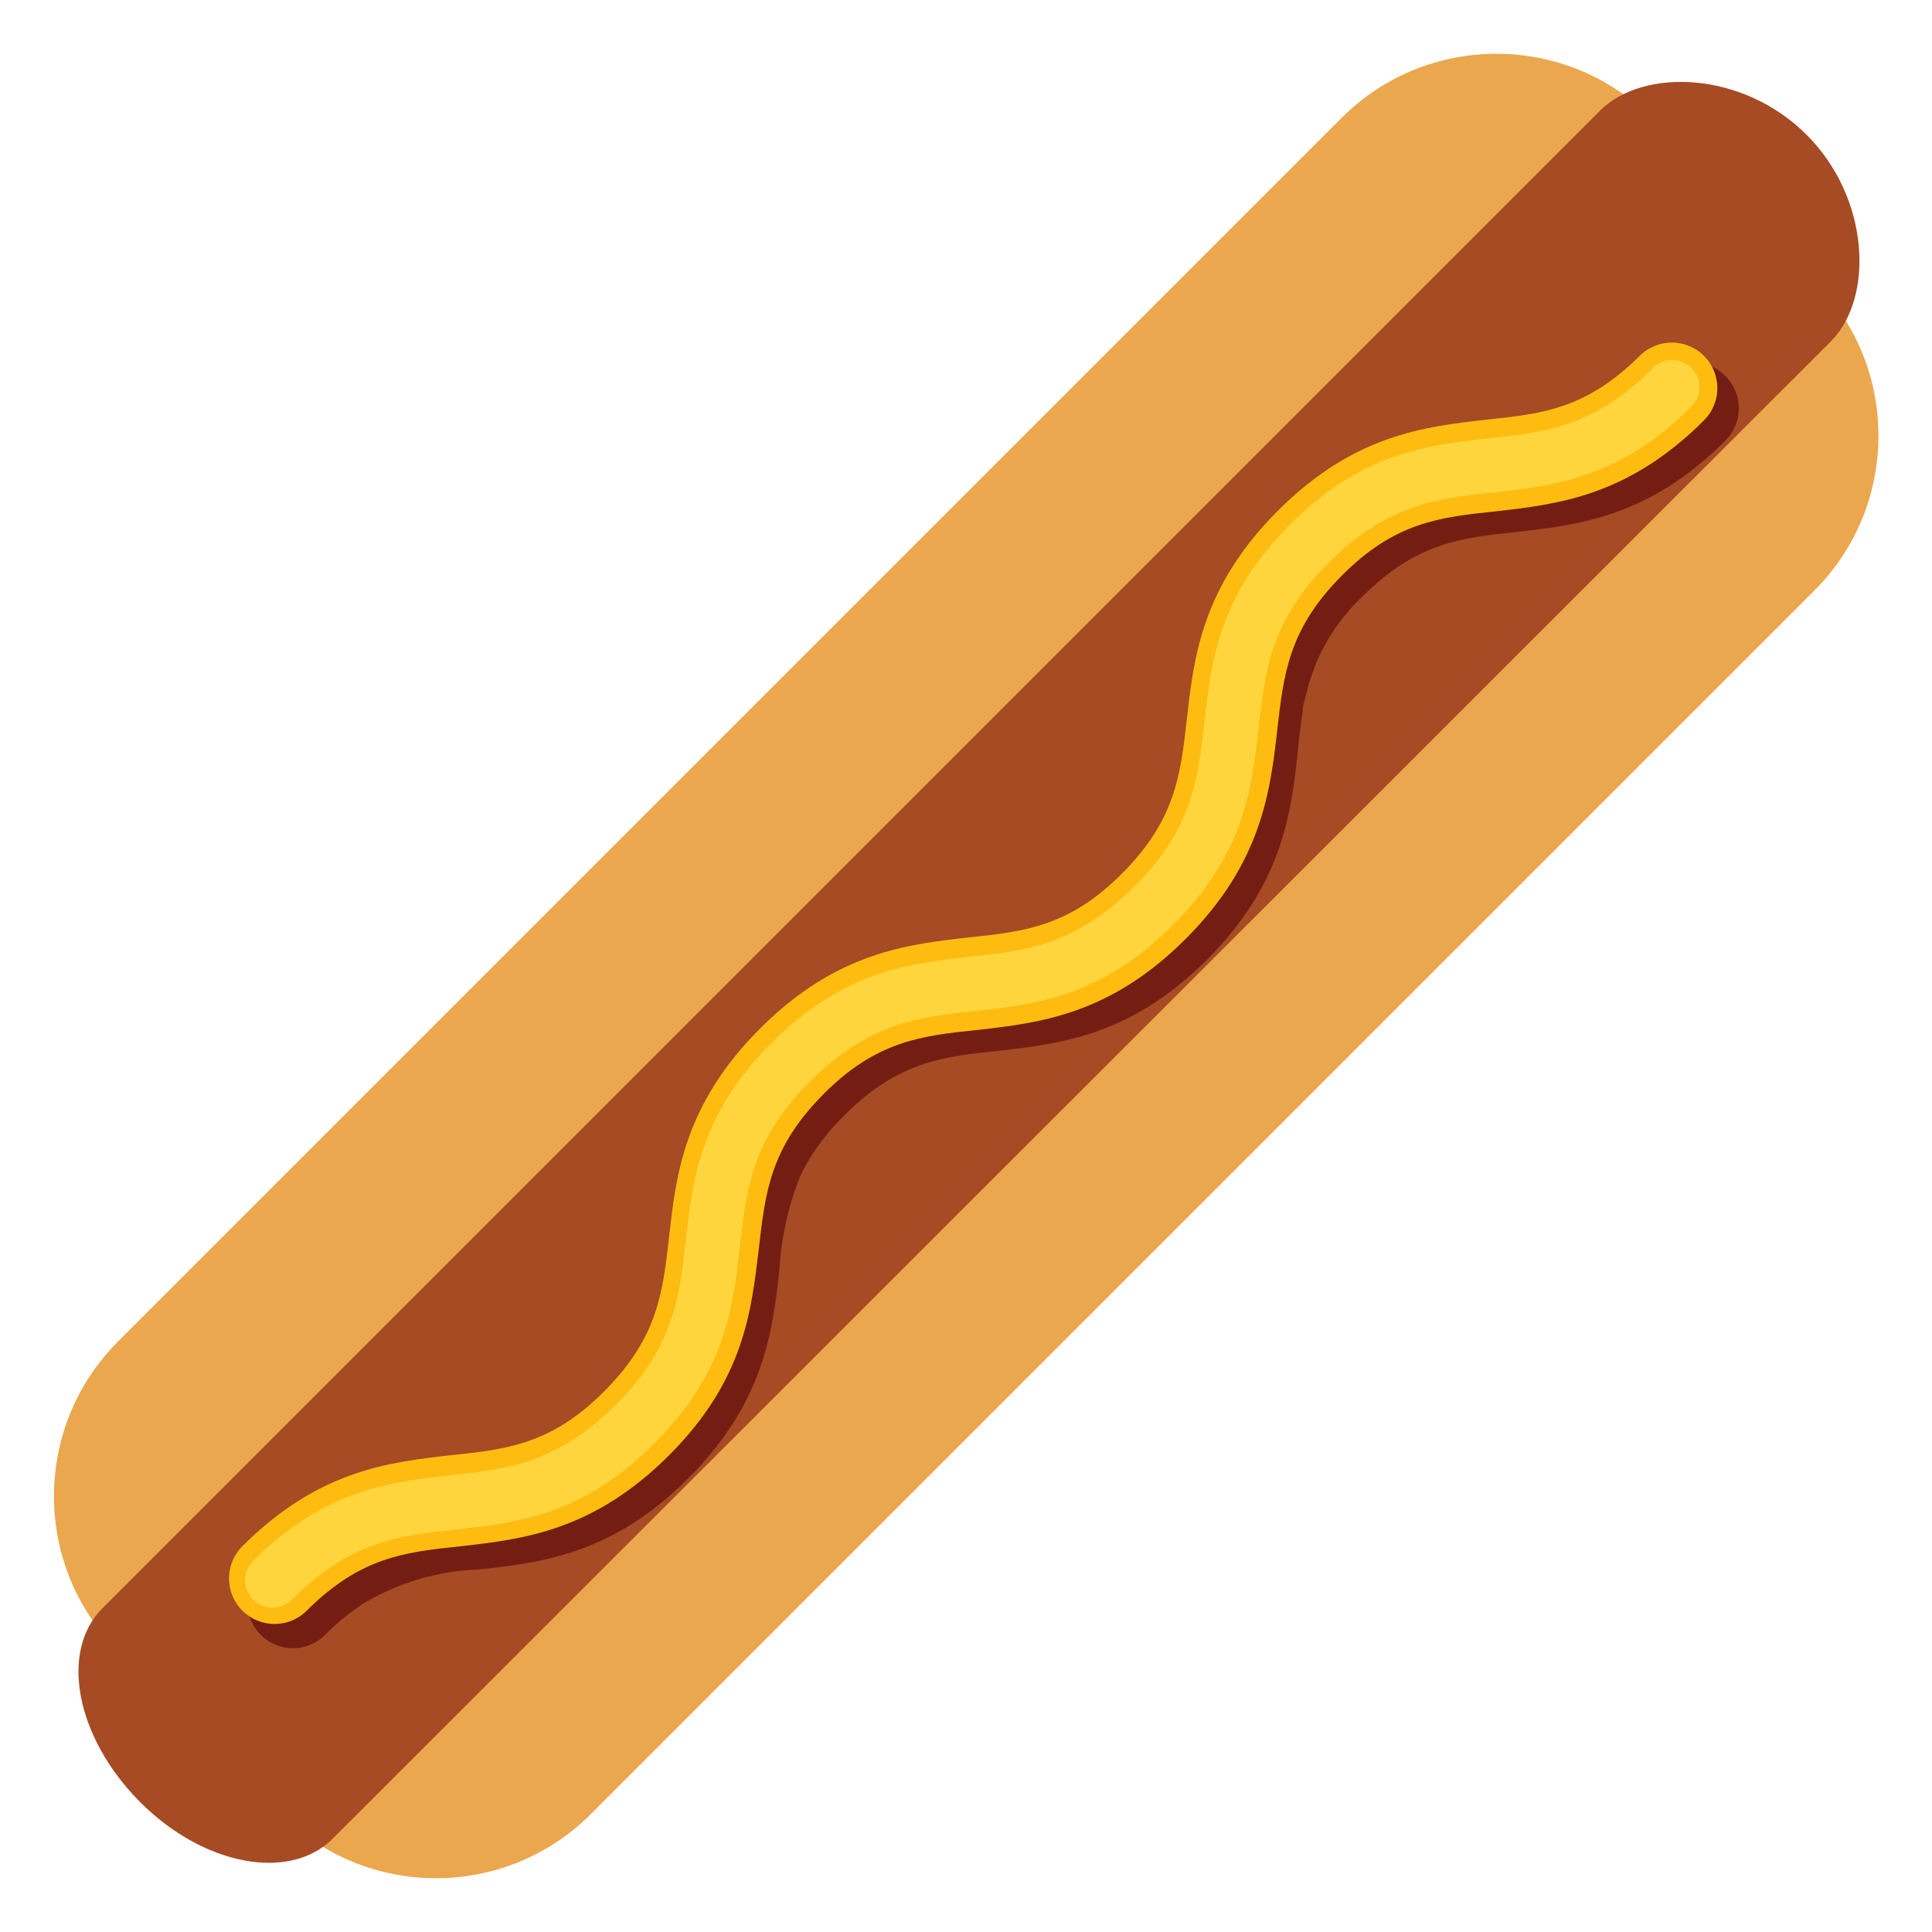
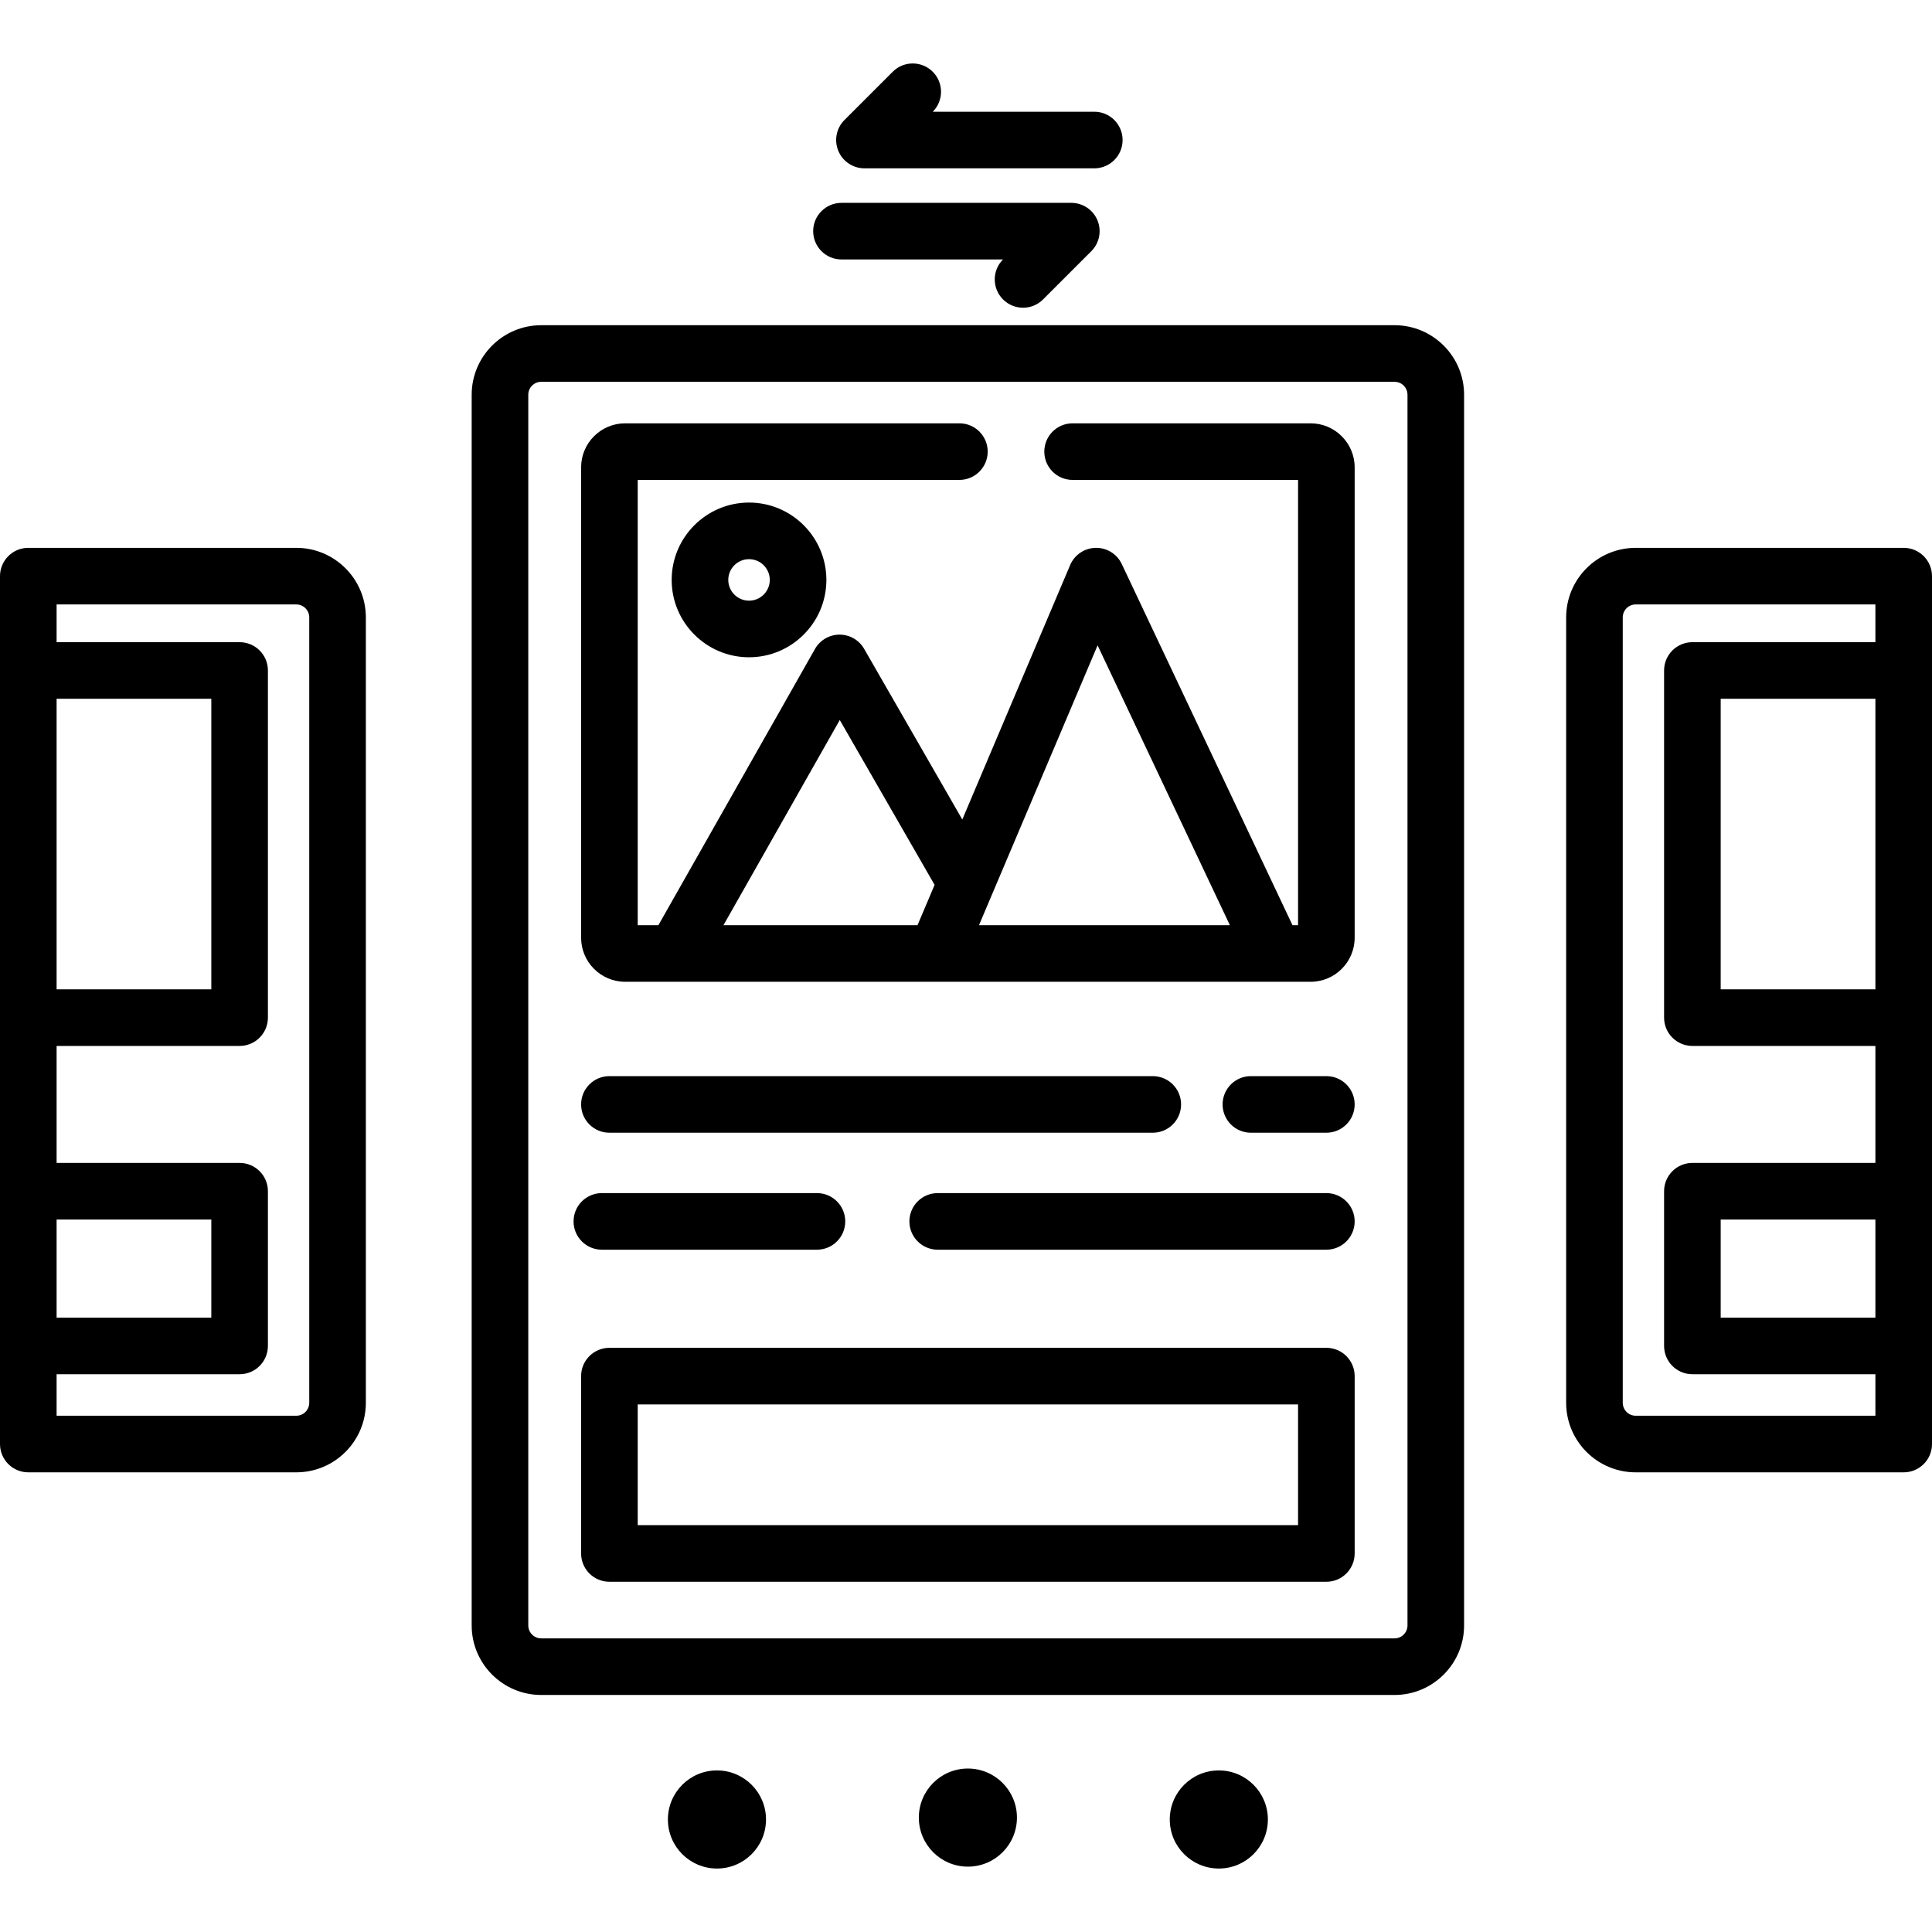
- <svg xmlns="http://www.w3.org/2000/svg" viewBox="0 0 90 90">
-   <defs>
-     <style>.cls-1{fill:#eaa74e;}.cls-2{fill:#a64b23;}.cls-3{fill:#741e13;}.cls-4{fill:#febc10;}.cls-5{fill:#ffd53d;}</style>
-   </defs>
-   <g id="hotdog">
-     <g id="hotdog-2" data-name="hotdog">
-       <path class="cls-1" d="M76.92,5.49a10.2,10.2,0,0,0-14.42,0l-57,57a10.2,10.2,0,0,0,0,14.42l7.6,7.6a10.2,10.2,0,0,0,14.42,0l57-57a10.2,10.2,0,0,0,0-14.42Z" />
-       <path class="cls-2" d="M74.54,5.15,4.77,74.92c-2,2-1.24,6,1.73,9s7,3.74,9,1.73L85.29,15.9c2-2,1.84-6.65-1.13-9.62S76.56,3.14,74.54,5.15Z" />
-       <path class="cls-3" d="M80.37,17.51a2.12,2.12,0,0,0-3,0,9.4,9.4,0,0,1-6.27,2.92l-.57.07-.34,0c-.62.07-1.26.14-1.92.25a13.25,13.25,0,0,0-7.79,4,13.8,13.8,0,0,0-3.07,4.43l-.17.41a13.32,13.32,0,0,0-.46,1.48,25.22,25.22,0,0,0-.55,3.38c-.3,2.62-.53,4.69-3,7.18a9.66,9.66,0,0,1-3,2.12l-.41.16a9.7,9.7,0,0,1-1.48.42c-.74.15-1.5.24-2.31.33-2.89.33-6.16.7-9.7,4.24a16,16,0,0,0-1.56,1.8l-.25.36c-.19.28-.37.55-.53.82a15.77,15.77,0,0,0-1.9,6.73c-.3,2.62-.53,4.69-3,7.18l-.39.38-.35.31a10.06,10.06,0,0,1-.8.62,11,11,0,0,1-5.63,1.72c-2.7.31-5.73.65-9,3.58l-.38.35-.31.31-.16.18a2.12,2.12,0,0,0,3.15,2.84l0,0A11.78,11.78,0,0,1,16.49,75l.4-.28a11.24,11.24,0,0,1,5.47-1.61c2.89-.33,6.16-.7,9.7-4.24S36,62,36.31,59.12a13.85,13.85,0,0,1,.93-4.24,8.55,8.55,0,0,1,.95-1.61l.31-.4a12.4,12.4,0,0,1,.84-.92c2.49-2.49,4.56-2.73,7.18-3,2.89-.33,6.16-.7,9.7-4.24s3.92-6.82,4.24-9.71V34.9c.07-.6.13-1.16.22-1.72,0-.29.1-.57.17-.85a9,9,0,0,1,2.63-4.55c2.49-2.49,4.56-2.73,7.18-3,2.89-.33,6.16-.7,9.7-4.24A2.12,2.12,0,0,0,80.37,17.51Z" />
-       <path class="cls-4" d="M76.41,16.55c-2.5,2.5-4.56,2.73-7.18,3-2.89.33-6.16.7-9.7,4.24s-3.92,6.82-4.24,9.7c-.3,2.62-.53,4.69-3,7.18s-4.56,2.73-7.18,3c-2.89.33-6.16.7-9.7,4.24s-3.92,6.82-4.24,9.7c-.3,2.62-.53,4.69-3,7.18s-4.56,2.73-7.18,3c-2.89.33-6.16.7-9.7,4.24a2.12,2.12,0,0,0,3,3c2.49-2.49,4.56-2.73,7.18-3,2.89-.33,6.16-.7,9.7-4.24S35,61,35.35,58.16c.3-2.62.53-4.69,3-7.18s4.56-2.73,7.18-3c2.89-.33,6.16-.7,9.7-4.24S59.17,36.89,59.5,34c.3-2.62.53-4.69,3-7.18s4.56-2.73,7.18-3c2.89-.33,6.16-.7,9.7-4.24a2.12,2.12,0,1,0-3-3Z" />
-       <path class="cls-5" d="M77,17.15c-2.71,2.71-5,3-7.69,3.27-2.88.33-5.86.67-9.2,4s-3.67,6.32-4,9.2c-.3,2.67-.57,5-3.27,7.68s-5,3-7.69,3.27c-2.88.33-5.86.67-9.2,4s-3.67,6.32-4,9.2c-.3,2.67-.57,5-3.27,7.68s-5,3-7.69,3.27c-2.88.33-5.86.67-9.2,4a1.27,1.27,0,0,0,1.8,1.8c2.7-2.7,5-3,7.68-3.27,2.88-.33,5.86-.66,9.2-4s3.67-6.32,4-9.2c.3-2.67.57-5,3.27-7.68s5-3,7.69-3.27c2.88-.33,5.86-.67,9.2-4s3.67-6.32,4-9.2c.3-2.67.57-5,3.27-7.69s5-3,7.69-3.27c2.88-.33,5.87-.67,9.2-4a1.27,1.27,0,0,0-1.8-1.8Z" />
+ <svg xmlns="http://www.w3.org/2000/svg" version="1.1" id="Capa_1" x="0px" y="0px" viewBox="0 0 512 512" style="enable-background:new 0 0 512 512;" xml:space="preserve">
+   <g>
+     <g>
+       <g>
+         <path d="M369.57,86.184H143.43c-10.162,0-18.43,8.268-18.43,18.43v326.141c0,10.162,8.268,18.43,18.43,18.43h226.14     c10.162,0,18.43-8.268,18.43-18.43V104.614C388,94.452,379.732,86.184,369.57,86.184z M373,430.754c0,1.892-1.539,3.43-3.43,3.43     H143.43c-1.891,0-3.43-1.538-3.43-3.43v-326.14c0-1.892,1.539-3.43,3.43-3.43h226.14c1.891,0,3.43,1.538,3.43,3.43V430.754z" />
+         <path d="M78.524,145.184H7.5c-4.142,0-7.5,3.357-7.5,7.5v230c0,4.143,3.358,7.5,7.5,7.5h71.024c10.162,0,18.43-8.268,18.43-18.43     v-208.14C96.954,153.452,88.687,145.184,78.524,145.184z M15,185.184h41v77H15V185.184z M15,323.184h41v26H15V323.184z      M81.954,371.754c0,1.892-1.539,3.43-3.43,3.43H15v-11h48.5c4.142,0,7.5-3.357,7.5-7.5v-41c0-4.143-3.358-7.5-7.5-7.5H15v-31     h48.5c4.142,0,7.5-3.357,7.5-7.5v-92c0-4.143-3.358-7.5-7.5-7.5H15v-10h63.524c1.891,0,3.43,1.538,3.43,3.43V371.754z" />
+         <path d="M504.5,145.184h-71.024c-10.162,0-18.43,8.268-18.43,18.43v208.141c0,10.162,8.268,18.43,18.43,18.43H504.5     c4.142,0,7.5-3.357,7.5-7.5v-230C512,148.541,508.642,145.184,504.5,145.184z M497,349.184h-41v-26h41V349.184z M497,262.184h-41     v-77h41V262.184z M497,170.184h-48.5c-4.142,0-7.5,3.357-7.5,7.5v92c0,4.143,3.358,7.5,7.5,7.5H497v31h-48.5     c-4.142,0-7.5,3.357-7.5,7.5v41c0,4.143,3.358,7.5,7.5,7.5H497v11h-63.524c-1.891,0-3.43-1.538-3.43-3.43v-208.14     c0-1.892,1.539-3.43,3.43-3.43H497V170.184z" />
+         <path d="M165.675,260.183h181.649c6.438,0,11.675-5.237,11.675-11.675v-124.65c0.001-6.437-5.236-11.674-11.674-11.674H284.25     c-4.142,0-7.5,3.357-7.5,7.5s3.358,7.5,7.5,7.5H344v118h-1.477l-45.242-95.705c-1.264-2.673-3.972-4.362-6.934-4.293     c-2.955,0.06-5.599,1.85-6.752,4.571l-28.575,67.424l-26.018-45.237c-1.338-2.327-3.818-3.761-6.501-3.761h-0.023     c-2.692,0.009-5.174,1.459-6.501,3.802l-41.492,73.198H169v-118h85.25c4.142,0,7.5-3.357,7.5-7.5s-3.358-7.5-7.5-7.5h-88.575     c-6.438,0-11.675,5.237-11.675,11.675v124.65C154,254.947,159.237,260.183,165.675,260.183z M261.476,240.387l29.397-69.363     l35.058,74.161h-66.488L261.476,240.387z M222.547,190.809l25.131,43.694l-1.626,3.839l-2.9,6.842h-51.426L222.547,190.809z" />
+         <path d="M178,153.684c0,11.304,9.196,20.5,20.5,20.5s20.5-9.196,20.5-20.5s-9.196-20.5-20.5-20.5S178,142.38,178,153.684z      M204,153.684c0,3.033-2.467,5.5-5.5,5.5s-5.5-2.467-5.5-5.5s2.467-5.5,5.5-5.5S204,150.651,204,153.684z" />
+         <path d="M351.5,357.184h-190c-4.142,0-7.5,3.357-7.5,7.5v47c0,4.143,3.358,7.5,7.5,7.5h190c4.142,0,7.5-3.357,7.5-7.5v-47     C359,360.541,355.642,357.184,351.5,357.184z M344,404.184H169v-32h175V404.184z" />
+         <path d="M161.5,300.184h144c4.142,0,7.5-3.357,7.5-7.5s-3.358-7.5-7.5-7.5h-144c-4.142,0-7.5,3.357-7.5,7.5     S157.358,300.184,161.5,300.184z" />
+         <path d="M351.5,285.184h-20c-4.142,0-7.5,3.357-7.5,7.5s3.358,7.5,7.5,7.5h20c4.142,0,7.5-3.357,7.5-7.5     S355.642,285.184,351.5,285.184z" />
+         <path d="M159.5,331.184h57c4.142,0,7.5-3.357,7.5-7.5s-3.358-7.5-7.5-7.5h-57c-4.142,0-7.5,3.357-7.5,7.5     S155.358,331.184,159.5,331.184z" />
+         <path d="M351.5,316.184h-103c-4.142,0-7.5,3.357-7.5,7.5s3.358,7.5,7.5,7.5h103c4.142,0,7.5-3.357,7.5-7.5     S355.642,316.184,351.5,316.184z" />
+         <circle cx="256.5" cy="481.681" r="13" />
+         <circle cx="323" cy="482.181" r="13" />
+         <circle cx="190" cy="482.181" r="13" />
+         <path d="M229.091,44.609H290c4.142,0,7.5-3.357,7.5-7.5c0-4.143-3.358-7.5-7.5-7.5h-42.803c2.917-2.93,2.913-7.67-0.012-10.595     c-2.929-2.928-7.678-2.928-10.606,0l-12.791,12.791c-2.145,2.146-2.787,5.371-1.626,8.174     C223.323,42.783,226.057,44.609,229.091,44.609z" />
+         <path d="M223,68.759h42.803c-2.917,2.93-2.913,7.67,0.012,10.595c1.464,1.464,3.384,2.196,5.303,2.196s3.839-0.732,5.303-2.196     l12.791-12.791c2.145-2.146,2.787-5.371,1.626-8.174c-1.161-2.803-3.896-4.63-6.929-4.63H223c-4.142,0-7.5,3.357-7.5,7.5     S218.858,68.759,223,68.759z" />
+       </g>
    </g>
  </g>
+   <g>
+ </g>
+   <g>
+ </g>
+   <g>
+ </g>
+   <g>
+ </g>
+   <g>
+ </g>
+   <g>
+ </g>
+   <g>
+ </g>
+   <g>
+ </g>
+   <g>
+ </g>
+   <g>
+ </g>
+   <g>
+ </g>
+   <g>
+ </g>
+   <g>
+ </g>
+   <g>
+ </g>
+   <g>
+ </g>
</svg>
